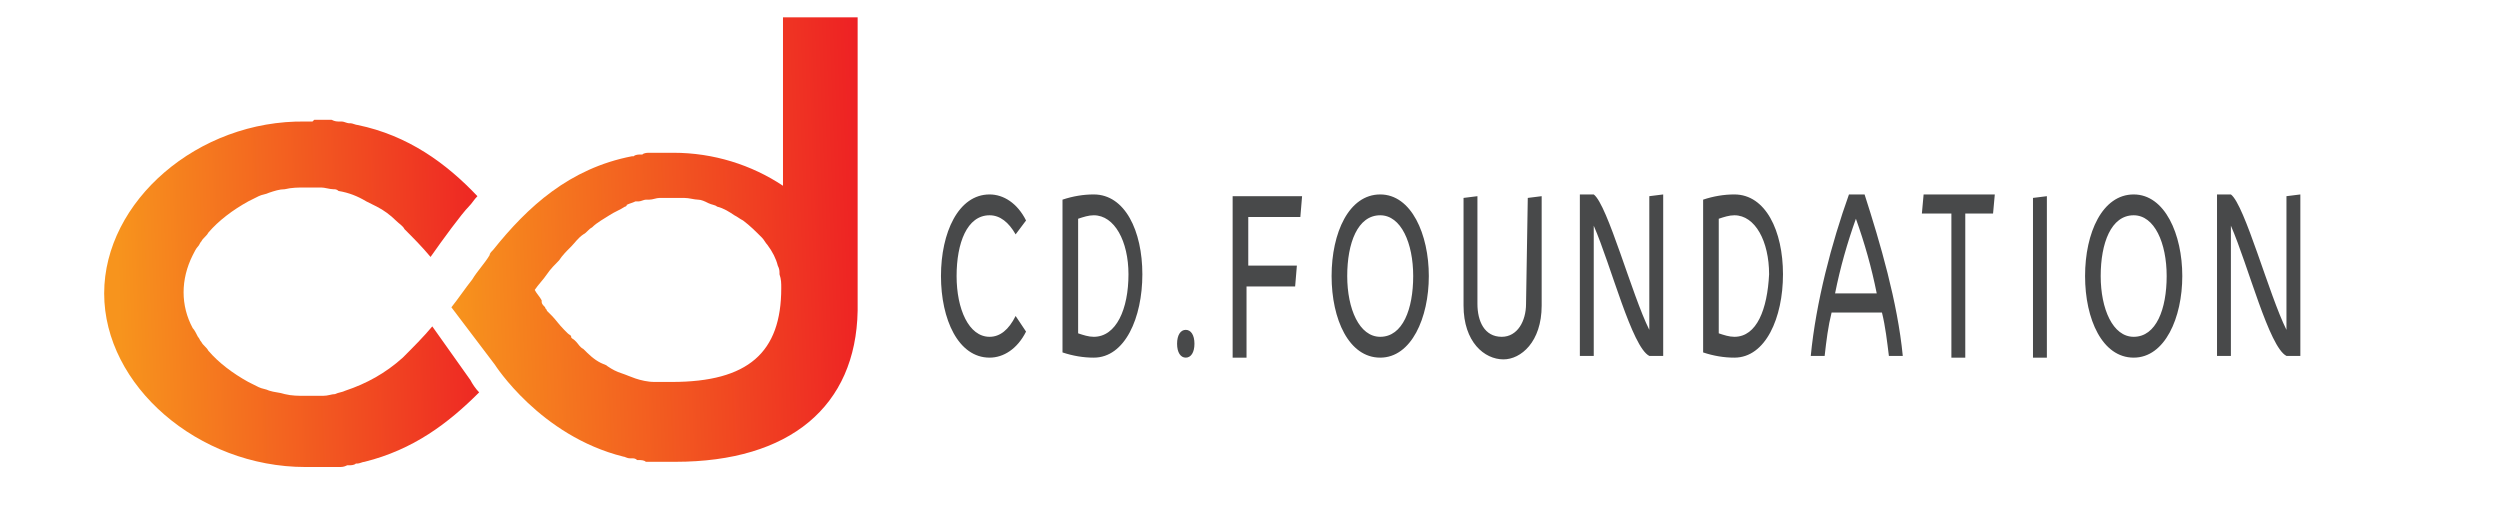
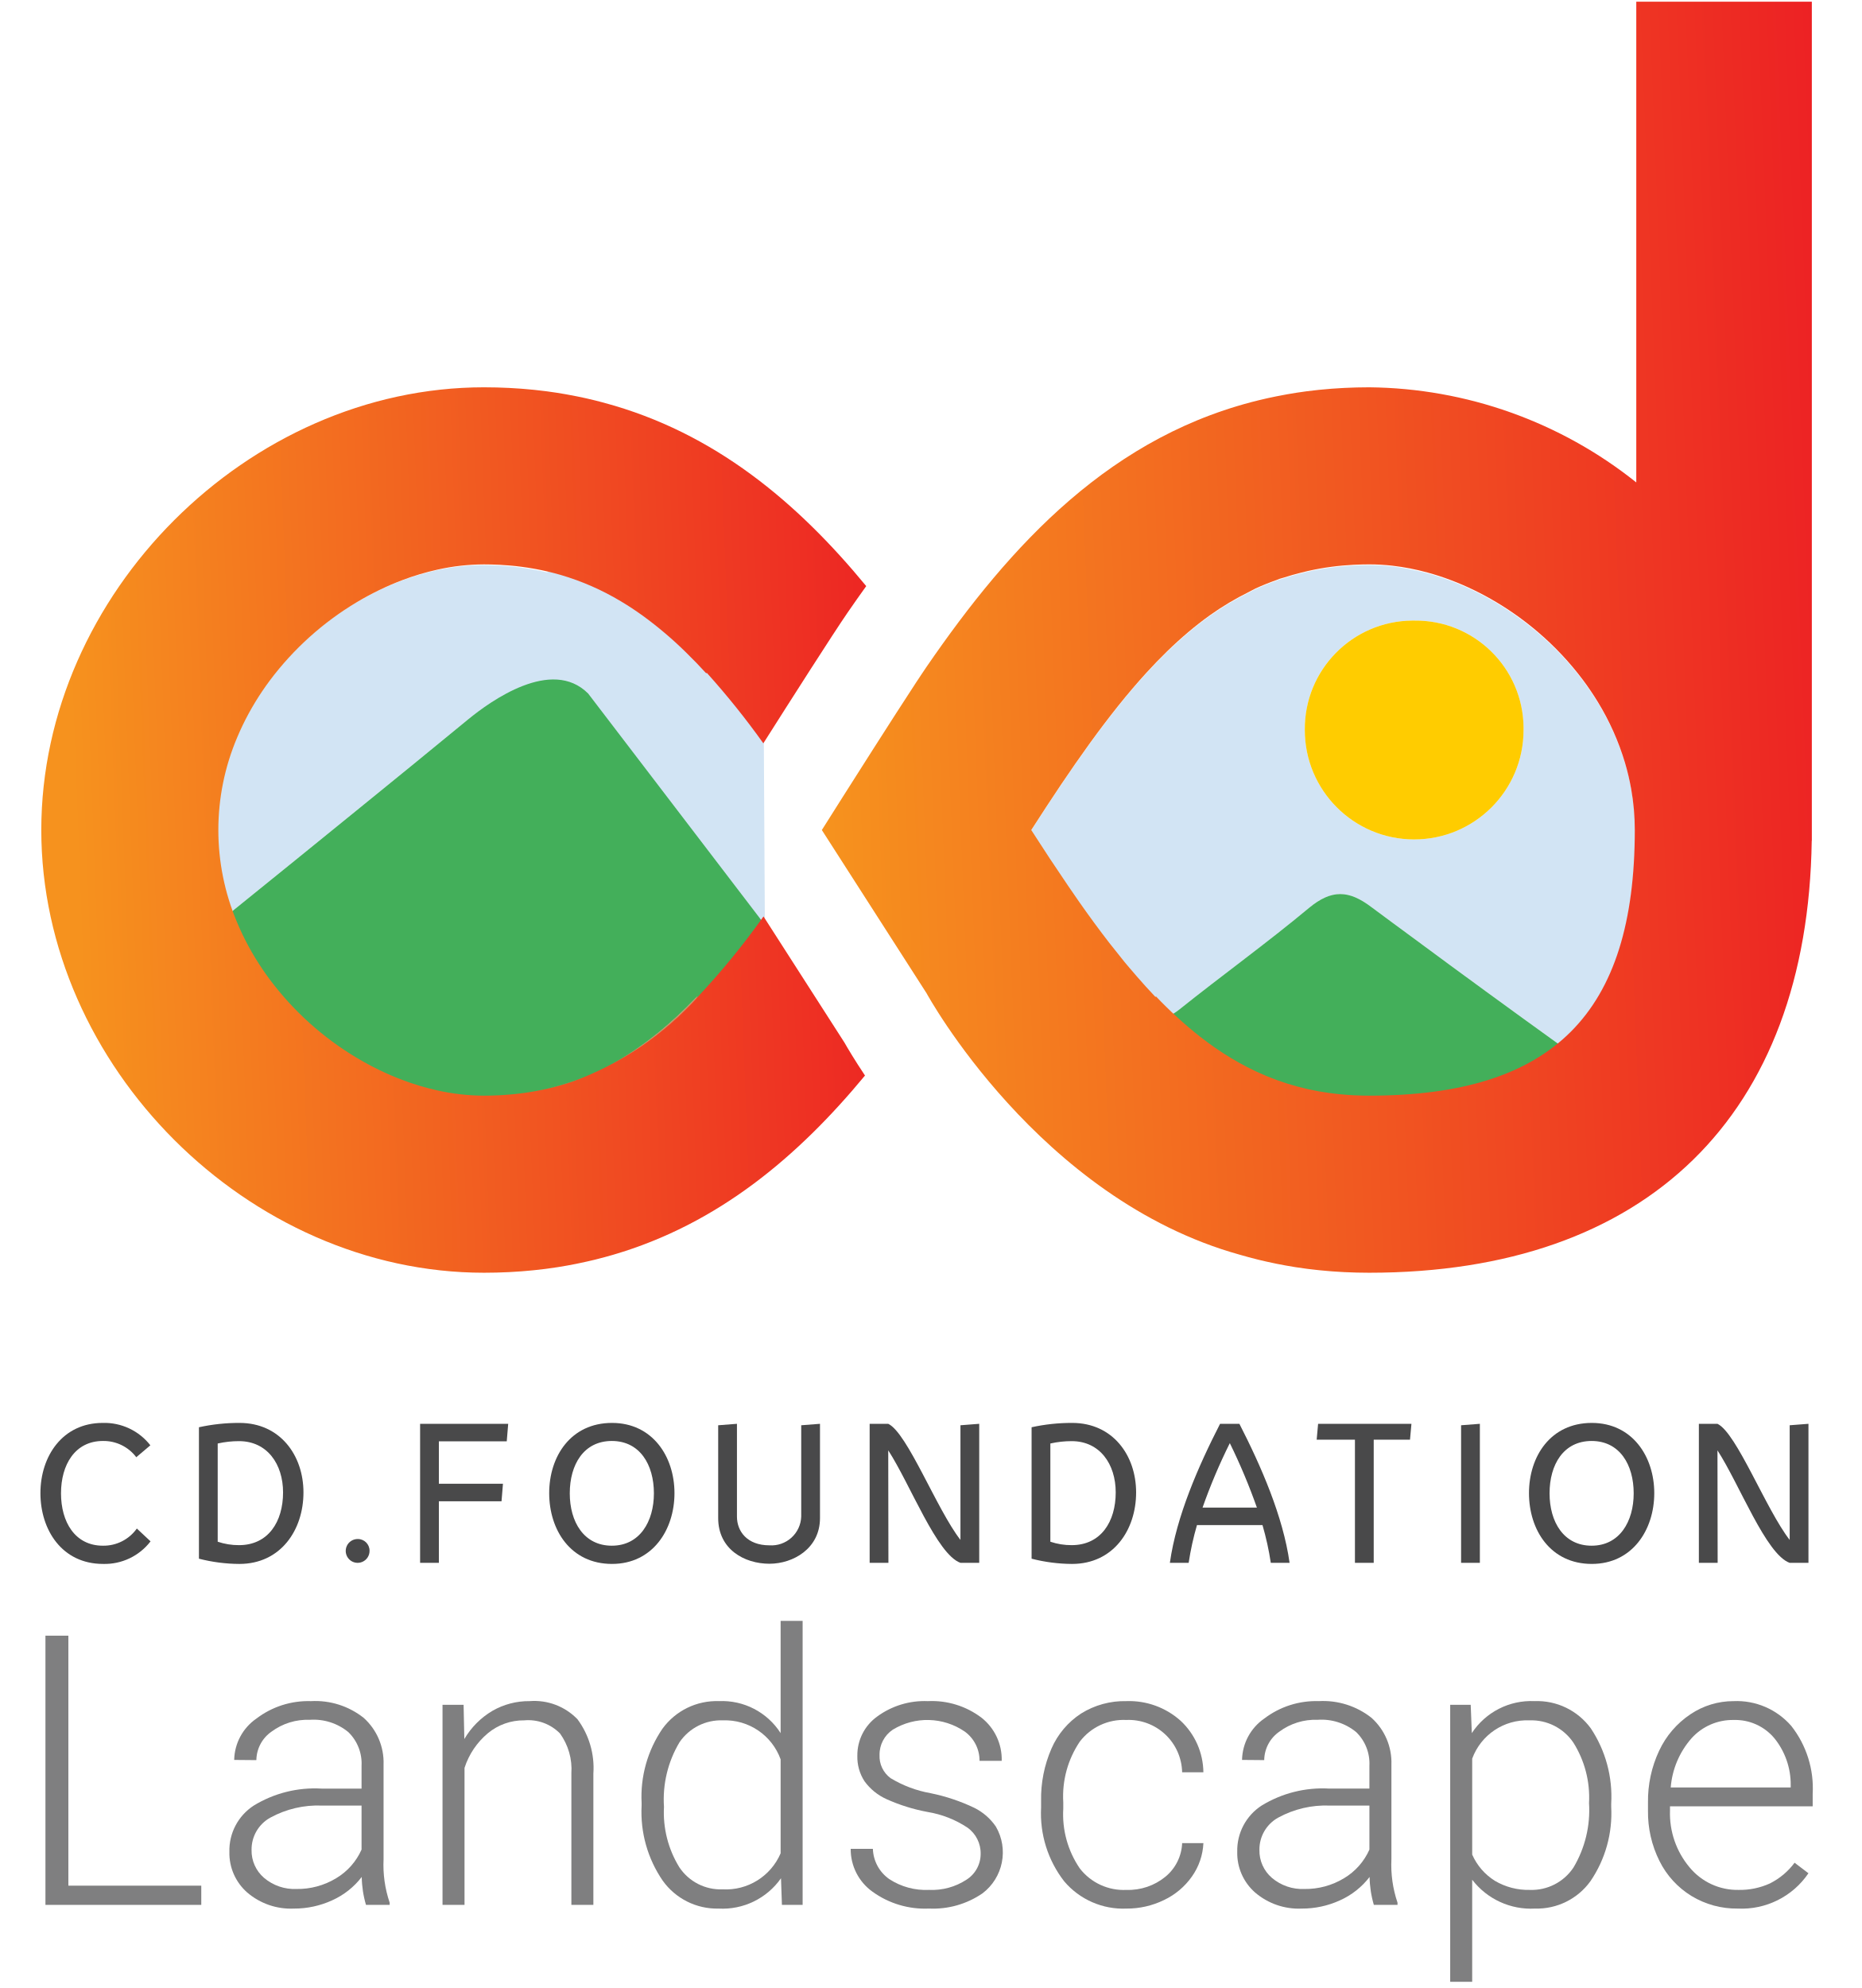
- <svg xmlns="http://www.w3.org/2000/svg" version="1.1" id="Layer_1" x="0px" y="0px" viewBox="0 0 144 29.8" style="enable-background:new 0 0 144 29.8;" xml:space="preserve">
-   <style type="text/css">
- 	.st0{fill:#48494A;}
- 	.st1{fill:#C49A6C;}
- 	.st2{fill:url(#SVGID_1_);}
- 	.st3{fill:url(#SVGID_2_);}
- 	.st4{fill:url(#SVGID_3_);}
- 	.st5{fill:url(#SVGID_4_);}
- </style>
-   <path class="st0" d="M57,19.4c-1.2,0-1.9-1.6-1.9-3.5s0.6-3.5,1.9-3.5c0.6,0,1.1,0.4,1.5,1.1l0.6-0.8c-0.5-1-1.3-1.5-2.1-1.5  c-1.8,0-2.8,2.2-2.8,4.7s1,4.7,2.8,4.7c0.8,0,1.6-0.5,2.1-1.5l-0.6-0.9C58.1,19,57.6,19.4,57,19.4L57,19.4z M63,11.2  c-0.6,0-1.2,0.1-1.8,0.3v8.8c0.6,0.2,1.2,0.3,1.8,0.3c1.8,0,2.8-2.3,2.8-4.8S64.8,11.2,63,11.2L63,11.2z M63,19.4  c-0.3,0-0.6-0.1-0.9-0.2v-6.6c0.3-0.1,0.6-0.2,0.9-0.2c1.2,0,2,1.5,2,3.4C65,17.8,64.3,19.4,63,19.4z M68.3,19  c-0.3,0-0.5,0.3-0.5,0.8s0.2,0.8,0.5,0.8c0.3,0,0.5-0.3,0.5-0.8c0,0,0,0,0,0C68.8,19.3,68.6,19,68.3,19L68.3,19z M71,20.6h0.8v-4.1  h2.8l0.1-1.2h-2.8v-2.8h3l0.1-1.2H71L71,20.6L71,20.6z M79.5,11.2c-1.8,0-2.8,2.2-2.8,4.7s1,4.7,2.8,4.7c1.8,0,2.8-2.3,2.8-4.7  S81.3,11.2,79.5,11.2L79.5,11.2z M79.5,19.4c-1.2,0-1.9-1.6-1.9-3.5s0.6-3.5,1.9-3.5c1.2,0,1.9,1.6,1.9,3.5S80.8,19.4,79.5,19.4  L79.5,19.4z M87.9,17.5c0,1-0.5,1.9-1.4,1.9c-1,0-1.4-0.9-1.4-1.9v-6.2l-0.8,0.1v6.2c0,2.1,1.2,3.1,2.3,3.1c1,0,2.2-1,2.2-3.1v-6.3  l-0.8,0.1L87.9,17.5z M95,19c-1-2-2.4-7.2-3.2-7.8h-0.8v9.3h0.8V13c1,2.3,2.2,7,3.2,7.5h0.8v-9.3L95,11.3L95,19z M99.9,11.2  c-0.6,0-1.2,0.1-1.8,0.3v8.8c0.6,0.2,1.2,0.3,1.8,0.3c1.8,0,2.8-2.3,2.8-4.8S101.7,11.2,99.9,11.2L99.9,11.2z M99.9,19.4  c-0.3,0-0.6-0.1-0.9-0.2v-6.6c0.3-0.1,0.6-0.2,0.9-0.2c1.2,0,2,1.5,2,3.4C101.8,17.8,101.2,19.4,99.9,19.4L99.9,19.4z M106.5,11.2  c-1,2.8-1.9,6.2-2.2,9.3h0.8c0.1-0.9,0.2-1.7,0.4-2.5h2.9c0.2,0.8,0.3,1.7,0.4,2.5h0.8c-0.3-3.1-1.3-6.5-2.2-9.3L106.5,11.2z   M105.7,16.9c0.3-1.5,0.7-2.9,1.2-4.3c0.5,1.4,0.9,2.8,1.2,4.3H105.7z M110.7,12.3h1.7v8.3h0.8v-8.3h1.6l0.1-1.1h-4.1L110.7,12.3  L110.7,12.3z M117.1,20.6h0.8v-9.3l-0.8,0.1V20.6L117.1,20.6z M122.9,11.2c-1.8,0-2.8,2.2-2.8,4.7s1,4.7,2.8,4.7  c1.8,0,2.8-2.3,2.8-4.7S124.7,11.2,122.9,11.2L122.9,11.2z M122.9,19.4c-1.2,0-1.9-1.6-1.9-3.5s0.6-3.5,1.9-3.5  c1.2,0,1.9,1.6,1.9,3.5S124.2,19.4,122.9,19.4L122.9,19.4z M131.7,11.3V19c-1-2-2.4-7.2-3.2-7.8h-0.8v9.3h0.8V13  c1,2.3,2.2,7,3.2,7.5h0.8v-9.3L131.7,11.3z" />
-   <path class="st1" d="M-215.6,89.2c1.4-0.2,2.8-0.4,4.1-0.8s2.7-0.7,4-1.1c7.7-2.6,14.4-7.4,20.8-14.1l-0.1-0.1  C-195.3,82-204.3,87.6-215.6,89.2L-215.6,89.2z" />
-   <linearGradient id="SVGID_1_" gradientUnits="userSpaceOnUse" x1="-142.21" y1="5038.123" x2="-288.49" y2="5043.683" gradientTransform="matrix(1 0 0 1 0 -4951.504)">
-     <stop offset="0" style="stop-color:#ED1C24" />
-     <stop offset="1" style="stop-color:#F7941D" />
-   </linearGradient>
-   <path class="st2" d="M-219.7,89.6h0.2c0.6,0,1.2-0.1,1.8-0.1c-0.6,0.1-1.2,0.1-1.9,0.1H-219.7z" />
-   <linearGradient id="SVGID_2_" gradientUnits="userSpaceOnUse" x1="-144.82" y1="4969.371" x2="-291.1" y2="4974.931" gradientTransform="matrix(1 0 0 1 0 -4951.504)">
-     <stop offset="0" style="stop-color:#ED1C24" />
-     <stop offset="1" style="stop-color:#F7941D" />
-   </linearGradient>
-   <path class="st3" d="M-185.2,19.3l-0.1,0.1L-185.2,19.3z" />
-   <linearGradient id="SVGID_3_" gradientUnits="userSpaceOnUse" x1="29.841" y1="4967.951" x2="6.84" y2="4968.824" gradientTransform="matrix(1 0 0 1 0 -4951.504)">
-     <stop offset="0" style="stop-color:#ED1C24" />
-     <stop offset="1" style="stop-color:#F7941D" />
-   </linearGradient>
-   <path class="st4" d="M24.9,18.8c-0.5,0.6-1.1,1.2-1.7,1.8c-1,0.9-2.1,1.5-3.3,1.9c-0.2,0.1-0.4,0.1-0.6,0.2c-0.2,0-0.4,0.1-0.7,0.1  c-0.1,0-0.1,0-0.2,0l-0.1,0c-0.1,0-0.2,0-0.3,0h-0.4c-0.4,0-0.8,0-1.2-0.1c-0.3-0.1-0.6-0.1-0.9-0.2c-0.2-0.1-0.4-0.1-0.6-0.2  c-0.2-0.1-0.4-0.2-0.6-0.3c-0.9-0.5-1.7-1.1-2.3-1.8c-0.1-0.2-0.3-0.3-0.4-0.5c-0.1-0.1-0.1-0.2-0.2-0.3c-0.1-0.2-0.2-0.4-0.3-0.5  c-0.7-1.3-0.7-2.8,0-4.2c0.1-0.2,0.2-0.4,0.3-0.5c0.1-0.1,0.1-0.2,0.2-0.3c0.1-0.2,0.3-0.3,0.4-0.5c0.6-0.7,1.4-1.3,2.3-1.8  c0.2-0.1,0.4-0.2,0.6-0.3c0.2-0.1,0.4-0.1,0.6-0.2c0.3-0.1,0.6-0.2,0.9-0.2c0.4-0.1,0.8-0.1,1.2-0.1H18c0.1,0,0.2,0,0.3,0l0.1,0  l0.1,0c0.2,0,0.5,0.1,0.7,0.1c0.1,0,0.2,0,0.3,0.1c0.6,0.1,1.1,0.3,1.6,0.6c0.2,0.1,0.4,0.2,0.6,0.3c0.4,0.2,0.8,0.5,1.1,0.8  c0.2,0.2,0.4,0.3,0.5,0.5l0,0c0.5,0.5,1,1,1.5,1.6c0.7-1,1.8-2.5,2.2-2.9c0.2-0.2,0.3-0.4,0.5-0.6c-1.8-1.9-4-3.5-6.9-4.1h0  c-0.1,0-0.3-0.1-0.4-0.1l-0.1,0c-0.1,0-0.3-0.1-0.4-0.1l-0.1,0c-0.2,0-0.3,0-0.5-0.1h0c-0.1,0-0.2,0-0.3,0h-0.1l-0.2,0h-0.1l-0.2,0  h-0.1L18,7h-0.4C11.4,6.9,6,11.6,6,16.9s5.4,10,11.6,10H18l0.2,0h0.1l0.2,0h0.1l0.2,0h0.1l0.2,0l0.1,0l0.3,0h0c0.2,0,0.3,0,0.5-0.1  l0.1,0c0.1,0,0.3,0,0.4-0.1l0.1,0c0.1,0,0.3-0.1,0.4-0.1l0,0c2.8-0.7,4.8-2.2,6.6-4c-0.2-0.2-0.4-0.5-0.5-0.7L24.9,18.8z" />
-   <linearGradient id="SVGID_4_" gradientUnits="userSpaceOnUse" x1="50.844" y1="4964.917" x2="25.883" y2="4965.898" gradientTransform="matrix(1 0 0 1 0 -4951.504)">
-     <stop offset="0" style="stop-color:#ED1C24" />
-     <stop offset="1" style="stop-color:#F7941D" />
-   </linearGradient>
-   <path class="st5" d="M45.1,1v9.7c-1.8-1.2-4-1.9-6.3-1.9h-0.4l-0.2,0l-0.1,0l-0.2,0h-0.1l-0.2,0h0c-0.1,0-0.2,0-0.2,0h0  c-0.1,0-0.3,0-0.4,0.1l-0.1,0c-0.1,0-0.3,0-0.4,0.1l-0.1,0c-3.6,0.7-6,2.9-8,5.4c-0.1,0.1-0.2,0.2-0.2,0.3c-0.3,0.5-0.7,0.9-1,1.4  c-0.4,0.5-0.8,1.1-1.2,1.6l2.5,3.3c0,0,2.6,4.1,7.4,5.3l0,0c0.1,0,0.2,0.1,0.4,0.1l0.1,0c0.1,0,0.2,0,0.3,0.1l0.1,0  c0.1,0,0.3,0,0.4,0.1h0l0.2,0l0,0l0.2,0h0.1l0.2,0h0.1l0.2,0h0.1l0.2,0h0.4c6.6,0,10.4-3.2,10.5-8.7V1H45.1z M38.7,22h-0.4  c-0.1,0-0.2,0-0.3,0l-0.1,0c-0.1,0-0.1,0-0.2,0c-0.4,0-0.8-0.1-1.1-0.2c-0.3-0.1-0.5-0.2-0.8-0.3c-0.3-0.1-0.5-0.2-0.8-0.4  c-0.1-0.1-0.2-0.1-0.4-0.2c-0.4-0.2-0.7-0.5-1-0.8l0,0c-0.2-0.1-0.3-0.3-0.4-0.4c0,0,0,0-0.1-0.1c-0.1-0.1-0.2-0.1-0.2-0.2  s-0.1-0.1-0.2-0.2s-0.1-0.1-0.2-0.2c-0.3-0.3-0.5-0.6-0.7-0.8c-0.1-0.1-0.2-0.2-0.3-0.3c0-0.1-0.1-0.1-0.1-0.2  c-0.1-0.1-0.2-0.2-0.2-0.3l0-0.1c-0.1-0.2-0.3-0.4-0.4-0.6c0.2-0.3,0.5-0.6,0.7-0.9c0.2-0.3,0.5-0.6,0.7-0.8  c0.2-0.3,0.4-0.5,0.7-0.8c0.2-0.2,0.4-0.5,0.7-0.7c0.2-0.1,0.3-0.3,0.5-0.4c0.3-0.3,0.7-0.5,1-0.7c0.3-0.2,0.6-0.3,0.9-0.5  c0,0,0.1,0,0.1-0.1l0,0c0.2-0.1,0.3-0.1,0.5-0.2l0.1,0c0,0,0.1,0,0.1,0c0.1,0,0.3-0.1,0.4-0.1l0.2,0c0.2,0,0.4-0.1,0.6-0.1l0.1,0  l0.1,0c0.1,0,0.2,0,0.3,0h0.4c0.2,0,0.4,0,0.5,0c0.3,0,0.6,0.1,0.8,0.1c0.2,0,0.4,0.1,0.6,0.2c0.2,0.1,0.4,0.1,0.5,0.2  c0.4,0.1,0.7,0.3,1,0.5c0.2,0.1,0.3,0.2,0.5,0.3c0.4,0.3,0.7,0.6,1.1,1c0.1,0.1,0.2,0.3,0.3,0.4c0.3,0.4,0.5,0.8,0.6,1.2  c0.1,0.2,0.1,0.3,0.1,0.5c0.1,0.3,0.1,0.5,0.1,0.8C45,20.3,43.1,22,38.7,22L38.7,22z" />
+ <svg xmlns="http://www.w3.org/2000/svg" xmlns:xlink="http://www.w3.org/1999/xlink" id="Layer_1" data-name="Layer 1" viewBox="0 0 177 189">
+   <defs>
+     <style>.cls-1{fill:#49494a;}.cls-2{opacity:0.7;}.cls-3{fill:#d2e4f4;}.cls-4{fill:#43af5a;}.cls-5{fill:#fc0;}.cls-6{fill:#c3996b;}.cls-7{fill:url(#linear-gradient);}.cls-8{fill:url(#linear-gradient-2);}.cls-9{fill:url(#linear-gradient-3);}.cls-10{fill:url(#linear-gradient-4);}.cls-11{fill:url(#linear-gradient-5);}.cls-12{fill:url(#linear-gradient-6);}.cls-13{fill:url(#linear-gradient-7);}</style>
+     <linearGradient id="linear-gradient" x1="91.711" y1="102.563" x2="7.93" y2="105.744" gradientUnits="userSpaceOnUse">
+       <stop offset="0" stop-color="#ec1c24" />
+       <stop offset="1" stop-color="#f6921e" />
+     </linearGradient>
+     <linearGradient id="linear-gradient-2" x1="89.795" y1="52.104" x2="6.014" y2="55.285" xlink:href="#linear-gradient" />
+     <linearGradient id="linear-gradient-3" x1="90.813" y1="77.212" x2="7.143" y2="80.389" xlink:href="#linear-gradient" />
+     <linearGradient id="linear-gradient-4" x1="91.77" y1="102.428" x2="8.1" y2="105.605" xlink:href="#linear-gradient" />
+     <linearGradient id="linear-gradient-5" x1="90.277" y1="63.112" x2="6.607" y2="66.289" xlink:href="#linear-gradient" />
+     <linearGradient id="linear-gradient-6" x1="89.857" y1="52.035" x2="6.187" y2="55.213" xlink:href="#linear-gradient" />
+     <linearGradient id="linear-gradient-7" x1="179.287" y1="59.175" x2="78.311" y2="63.147" xlink:href="#linear-gradient" />
+   </defs>
+   <path class="cls-1" d="M9.783,146.95c-2.661,0-3.982-2.266-3.982-4.978,0-2.729,1.339-4.978,3.982-4.978a3.894,3.894,0,0,1,3.176,1.545l1.339-1.133A5.543,5.543,0,0,0,9.766,135.277c-3.828,0-5.922,3.176-5.922,6.677,0,3.485,2.043,6.729,5.957,6.729a5.499,5.499,0,0,0,4.515-2.146l-1.304-1.219A3.881,3.881,0,0,1,9.783,146.95Z" />
+   <path class="cls-1" d="M22.779,135.277a17.744,17.744,0,0,0-3.862.412v12.497a15.758,15.758,0,0,0,3.845.498c3.914,0,6.094-3.21,6.094-6.798C28.856,138.349,26.624,135.277,22.779,135.277ZM22.727,146.898a6.26,6.26,0,0,1-2.026-.326v-9.338a9.205,9.205,0,0,1,2.026-.224c2.678,0,4.189,2.18,4.189,4.875C26.916,144.667,25.509,146.898,22.727,146.898Z" />
+   <path class="cls-1" d="M34.041,146.315a1.133,1.133,0,1,0,1.099,1.116A1.11,1.11,0,0,0,34.041,146.315Z" />
+   <polygon class="cls-1" points="39.947 148.581 41.732 148.581 41.732 142.727 47.689 142.727 47.826 141.062 41.732 141.062 41.732 137.027 48.186 137.027 48.324 135.362 39.947 135.362 39.947 148.581" />
+   <path class="cls-1" d="M58.196,135.277c-3.931,0-5.974,3.193-5.974,6.677,0,3.502,2.043,6.729,5.974,6.729,3.845,0,5.939-3.227,5.939-6.729C64.135,138.47,62.041,135.277,58.196,135.277Zm-.017,11.673c-2.661,0-4-2.266-4-4.978,0-2.729,1.322-4.978,4-4.978,2.661,0,4,2.249,4,4.978C62.178,144.649,60.839,146.95,58.178,146.95Z" />
+   <path class="cls-1" d="M76.187,144.186a2.834,2.834,0,0,1-3.021,2.729c-2.111,0-3.09-1.322-3.09-2.729v-8.824l-1.785.138v8.823c0,2.97,2.489,4.343,4.875,4.343,2.249,0,4.806-1.442,4.806-4.343v-8.961l-1.785.138Z" />
+   <path class="cls-1" d="M91.328,146.4c-2.249-2.884-5.047-10.18-6.867-11.038H82.694v13.218h1.785l-.017-10.695c2.111,3.262,4.618,9.888,6.867,10.695H93.113V135.362l-1.785.138Z" />
+   <path class="cls-1" d="M101.955,135.277a17.741,17.741,0,0,0-3.862.412v12.497a15.757,15.757,0,0,0,3.845.498c3.914,0,6.094-3.21,6.094-6.798C108.031,138.349,105.8,135.277,101.955,135.277ZM101.903,146.898a6.262,6.262,0,0,1-2.026-.326v-9.338a9.21,9.21,0,0,1,2.026-.224c2.678,0,4.189,2.18,4.189,4.875C106.092,144.667,104.685,146.898,101.903,146.898Z" />
+   <path class="cls-1" d="M116.015,135.362c-2.06,4.017-4.155,8.806-4.773,13.218h1.786a27.439,27.439,0,0,1,.79-3.588h6.231a27.437,27.437,0,0,1,.79,3.588h1.786c-.618-4.412-2.713-9.201-4.773-13.218Zm-1.666,7.965a53.832,53.832,0,0,1,2.593-6.128,57.037,57.037,0,0,1,2.575,6.128Z" />
+   <polygon class="cls-1" points="125.2 136.873 128.839 136.873 128.839 148.581 130.625 148.581 130.625 136.873 134.075 136.873 134.212 135.362 125.337 135.362 125.2 136.873" />
+   <polygon class="cls-1" points="138.933 148.581 140.719 148.581 140.719 135.362 138.933 135.5 138.933 148.581" />
+   <path class="cls-1" d="M151.363,135.277c-3.931,0-5.974,3.193-5.974,6.677,0,3.502,2.043,6.729,5.974,6.729,3.845,0,5.939-3.227,5.939-6.729C157.302,138.47,155.207,135.277,151.363,135.277Zm-.017,11.673c-2.661,0-4-2.266-4-4.978,0-2.729,1.322-4.978,4-4.978,2.661,0,3.999,2.249,3.999,4.978C155.345,144.649,154.006,146.95,151.345,146.95Z" />
+   <path class="cls-1" d="M170.178,135.5v10.901c-2.249-2.884-5.047-10.18-6.866-11.038H161.543v13.218h1.786l-.017-10.695c2.111,3.262,4.617,9.888,6.866,10.695h1.786V135.362Z" />
+   <g class="cls-2">
+     <path class="cls-1" d="M6.501,179.27H19.139v1.828H4.321V155.504H6.501Z" />
+     <path class="cls-1" d="M34.801,181.098a9.948,9.948,0,0,1-.404-2.654,7.335,7.335,0,0,1-2.821,2.224,8.641,8.641,0,0,1-3.63.782,6.376,6.376,0,0,1-4.438-1.529,4.982,4.982,0,0,1-1.696-3.867,5.09,5.09,0,0,1,2.312-4.395,11.107,11.107,0,0,1,6.442-1.617h3.814v-2.162a4.166,4.166,0,0,0-1.257-3.208,5.195,5.195,0,0,0-3.665-1.169,5.736,5.736,0,0,0-3.639,1.125,3.343,3.343,0,0,0-1.441,2.707l-2.109-.018a4.891,4.891,0,0,1,2.109-3.929,8.122,8.122,0,0,1,5.186-1.661,7.409,7.409,0,0,1,5.019,1.591,5.708,5.708,0,0,1,1.89,4.438v9a11.163,11.163,0,0,0,.58,4.131v.211ZM28.192,179.586a7.062,7.062,0,0,0,3.771-1.02,5.999,5.999,0,0,0,2.417-2.725v-4.184H30.618a9.426,9.426,0,0,0-4.922,1.151,3.456,3.456,0,0,0-1.775,3.067,3.4,3.4,0,0,0,1.187,2.654A4.47,4.47,0,0,0,28.192,179.586Z" />
+     <path class="cls-1" d="M44.083,162.078l.07,3.252a7.552,7.552,0,0,1,2.672-2.681,6.944,6.944,0,0,1,3.533-.923,5.705,5.705,0,0,1,4.553,1.723,7.769,7.769,0,0,1,1.512,5.168v12.48H54.331v-12.498a5.811,5.811,0,0,0-1.081-3.797,4.235,4.235,0,0,0-3.401-1.248,5.321,5.321,0,0,0-3.454,1.222,7.157,7.157,0,0,0-2.224,3.296v13.025h-2.092V162.078Z" />
+     <path class="cls-1" d="M61.01,171.412a11.464,11.464,0,0,1,1.978-7.058,6.365,6.365,0,0,1,5.37-2.628,6.614,6.614,0,0,1,5.871,3.041V154.098h2.092v27H74.352l-.088-2.531a6.793,6.793,0,0,1-5.941,2.883,6.342,6.342,0,0,1-5.3-2.646,11.523,11.523,0,0,1-2.013-7.146Zm2.127.369a9.918,9.918,0,0,0,1.459,5.739,4.719,4.719,0,0,0,4.113,2.101,5.662,5.662,0,0,0,5.52-3.428v-8.93a5.619,5.619,0,0,0-5.484-3.709,4.775,4.775,0,0,0-4.131,2.083A10.599,10.599,0,0,0,63.137,171.781Z" />
+     <path class="cls-1" d="M93.249,176.264A2.997,2.997,0,0,0,91.992,173.75a9.693,9.693,0,0,0-3.788-1.485,17.09,17.09,0,0,1-3.929-1.23,5.234,5.234,0,0,1-2.074-1.696,4.232,4.232,0,0,1-.677-2.426,4.525,4.525,0,0,1,1.881-3.718,7.597,7.597,0,0,1,4.816-1.468,7.819,7.819,0,0,1,5.106,1.573,5.049,5.049,0,0,1,1.925,4.104H93.143a3.406,3.406,0,0,0-1.397-2.777,6.308,6.308,0,0,0-6.855-.185,2.848,2.848,0,0,0-1.257,2.399,2.594,2.594,0,0,0,1.046,2.206,11.063,11.063,0,0,0,3.814,1.433,17.928,17.928,0,0,1,4.148,1.389,5.373,5.373,0,0,1,2.048,1.775,4.882,4.882,0,0,1-1.274,6.363,8.298,8.298,0,0,1-5.071,1.441,8.52,8.52,0,0,1-5.388-1.608,4.951,4.951,0,0,1-2.065-4.069h2.109a3.658,3.658,0,0,0,1.556,2.874,6.359,6.359,0,0,0,3.788,1.028,5.977,5.977,0,0,0,3.551-.967A2.902,2.902,0,0,0,93.249,176.264Z" />
+     <path class="cls-1" d="M107.118,179.674a5.555,5.555,0,0,0,3.683-1.239,4.361,4.361,0,0,0,1.608-3.208h2.021a5.955,5.955,0,0,1-1.09,3.173,6.828,6.828,0,0,1-2.663,2.241,8.026,8.026,0,0,1-3.56.809,7.348,7.348,0,0,1-5.933-2.602,10.517,10.517,0,0,1-2.188-6.996v-.633a11.89,11.89,0,0,1,.984-4.975,7.586,7.586,0,0,1,2.821-3.34,7.788,7.788,0,0,1,4.298-1.178,7.334,7.334,0,0,1,5.159,1.863,6.794,6.794,0,0,1,2.171,4.904h-2.021a5.09,5.09,0,0,0-5.309-4.975,5.245,5.245,0,0,0-4.421,2.057,9.305,9.305,0,0,0-1.573,5.766v.615a9.098,9.098,0,0,0,1.573,5.678A5.281,5.281,0,0,0,107.118,179.674Z" />
+     <path class="cls-1" d="M130.637,181.098a9.947,9.947,0,0,1-.404-2.654,7.335,7.335,0,0,1-2.821,2.224,8.641,8.641,0,0,1-3.63.782,6.376,6.376,0,0,1-4.438-1.529,4.982,4.982,0,0,1-1.696-3.867,5.09,5.09,0,0,1,2.312-4.395A11.107,11.107,0,0,1,126.401,170.041h3.814v-2.162a4.166,4.166,0,0,0-1.257-3.208,5.195,5.195,0,0,0-3.665-1.169,5.736,5.736,0,0,0-3.639,1.125,3.343,3.343,0,0,0-1.441,2.707l-2.109-.018a4.891,4.891,0,0,1,2.109-3.929,8.122,8.122,0,0,1,5.186-1.661,7.409,7.409,0,0,1,5.019,1.591,5.708,5.708,0,0,1,1.89,4.438v9a11.163,11.163,0,0,0,.58,4.131v.211Zm-6.609-1.512a7.062,7.062,0,0,0,3.771-1.02,5.999,5.999,0,0,0,2.417-2.725v-4.184h-3.762a9.426,9.426,0,0,0-4.922,1.151,3.456,3.456,0,0,0-1.775,3.067,3.4,3.4,0,0,0,1.187,2.654A4.47,4.47,0,0,0,124.028,179.586Z" />
+     <path class="cls-1" d="M153.208,171.781a11.454,11.454,0,0,1-1.969,7.058,6.271,6.271,0,0,1-5.273,2.61,7.04,7.04,0,0,1-5.977-2.742v9.703h-2.092v-26.332h1.951l.105,2.689a6.749,6.749,0,0,1,5.959-3.041,6.326,6.326,0,0,1,5.353,2.584,11.707,11.707,0,0,1,1.942,7.172Zm-2.109-.369a9.783,9.783,0,0,0-1.494-5.748,4.818,4.818,0,0,0-4.166-2.109,5.55,5.55,0,0,0-5.449,3.639v9.123a5.585,5.585,0,0,0,2.162,2.496,6.235,6.235,0,0,0,3.322.861,4.773,4.773,0,0,0,4.14-2.118A10.651,10.651,0,0,0,151.098,171.412Z" />
+     <path class="cls-1" d="M165.231,181.449a8.256,8.256,0,0,1-4.386-1.195,8.146,8.146,0,0,1-3.05-3.331,10.385,10.385,0,0,1-1.09-4.79V171.377a11.192,11.192,0,0,1,1.063-4.939,8.461,8.461,0,0,1,2.962-3.454,7.307,7.307,0,0,1,4.113-1.257,6.867,6.867,0,0,1,5.493,2.364,9.59,9.59,0,0,1,2.03,6.46v1.178H158.798v.404a7.964,7.964,0,0,0,1.854,5.388,5.9,5.9,0,0,0,4.667,2.153,6.854,6.854,0,0,0,2.979-.615,6.608,6.608,0,0,0,2.347-1.969l1.318,1.002A7.674,7.674,0,0,1,165.231,181.449Zm-.387-17.93a5.259,5.259,0,0,0-3.999,1.74,8.039,8.039,0,0,0-1.978,4.676H170.276V169.707a6.98,6.98,0,0,0-1.564-4.465A4.848,4.848,0,0,0,164.844,163.52Z" />
+   </g>
+   <path class="cls-3" d="M71.879,65.193c-1.614-2.19-4.459-3.291-6.085-5.071V54.037c-.649-.709-2.383-1.386-3.043-2.028-1.32-1.285.377-1.023-1.014-2.028-.696-.503-3.336.429-4.057,0-1.803-1.073-2.041,1.603-4.057,1.014-.403-.118-1.215,3.515-1.628,3.418a24.955,24.955,0,0,0-2.548-.461c-.164-.021-.327-.042-.492-.06q-.25-.027-.502-.05c-.345-.03-.692-.057-1.044-.075-.044-.002-.088-.004-.133-.005l-.133-.005c-.411-.017-.825-.029-1.247-.029a20.589,20.589,0,0,0-4.443.503,24.276,24.276,0,0,0-3.34,1.001q-1.105.418-2.188.943c-.68.33-1.35.695-2.009,1.085-.04.023-.081.042-.121.065a28.783,28.783,0,0,0-8.267,7.432q-.752,1.007-1.408,2.084-.327.538-.629,1.092a24.791,24.791,0,0,0-1.092,2.278,22.314,22.314,0,0,0-.407,16.49q5.968-4.822,11.923-9.659,5.306-4.312,10.598-8.651c2.158-1.758,8.712-5.863,11.412-1.77,6.341,9.61,11.366,13.425,16.807,21.607l-.15-26.735Z" />
+   <path class="cls-4" d="M72.275,87.328l-16.349-21.394c-3.467-3.467-9.254.699-11.412,2.457q-5.288,4.346-10.598,8.651-5.954,4.839-11.923,9.659c.134.373.254.752.407,1.117a24.787,24.787,0,0,0,1.092,2.278q.301.554.629,1.092.655,1.076,1.408,2.084a28.784,28.784,0,0,0,8.267,7.432c.04.024.081.042.121.065.66.39,1.329.755,2.009,1.085q1.082.524,2.188.943a24.297,24.297,0,0,0,3.34,1.001,20.594,20.594,0,0,0,4.443.503c.431,0,.854-.012,1.274-.03l.104-.004c.035-.001.069-.002.104-.004.358-.018.709-.045,1.059-.076.147-.013.295-.026.44-.041.273-.028.542-.062.81-.099q.609-.082,1.202-.191-.594.109-1.202.191c6.482-.893,11.644-4.121,16.514-9.196l.042.057c2.061-2.147,5.218-3.155,7.253-5.954Z" />
+   <path class="cls-3" d="M155.128,75.101a22.847,22.847,0,0,0-.591-2.496,24.499,24.499,0,0,0-2.573-5.763q-.655-1.076-1.408-2.084a28.358,28.358,0,0,0-4.269-4.556q-.944-.809-1.947-1.53-1.001-.72-2.05-1.346-1.047-.625-2.131-1.151-1.082-.524-2.188-.943-1.105-.418-2.223-.725c-.425-.116-.851-.208-1.276-.299-.693-.148-1.385-.274-2.074-.353a19.547,19.547,0,0,0-2.211-.128c-.422,0-.836.012-1.247.029-.088.004-.177.007-.265.011q-.528.027-1.044.075c-.168.015-.336.032-.502.05-.165.018-.329.039-.492.06-.787.099-1.55.242-2.3.407-.223.049-.442.107-.662.162q-.821.205-1.615.463c-.131.043-.27.07-.401.115-.08.027-.155.066-.234.094-.705.251-1.401.523-2.078.837-.038.018-.074.041-.112.059-.166.077-.324.176-.488.257a27.072,27.072,0,0,0-3.742,2.235q-1.046.75-2.06,1.608-1.015.858-2.005,1.823-.991.964-1.966,2.032-1.365,1.494-2.712,3.184-1.351,1.689-2.704,3.566-1.357,1.876-2.737,3.934-1.383,2.057-2.81,4.287.892,1.39,1.762,2.709c.059.089.116.171.174.259.333.503.663.99.992,1.478.187.276.376.564.561.836.34.498.681.999,1.019,1.481q1.472,2.1,2.926,3.986c.215.279.431.54.647.811.27.34.541.689.811,1.018.303.368.608.716.912,1.07.073.086.147.174.22.258.597.687,1.196,1.355,1.8,1.985l.004.005v-0l0.0 0.0.043-.057c.531.553,1.069,1.065,1.609,1.574a6.865,6.865,0,0,0,.652-.454c4.085-3.268,8.318-6.313,12.329-9.655,2.154-1.782,3.788-1.708,5.942-.074,1.346,1.01,2.708,1.996,4.059,2.997q6.821,5.052,13.726,10.015c4.938-4.082,7.277-10.715,7.277-20.241A22.329,22.329,0,0,0,155.128,75.101Zm-10.255-5.675a10.4,10.4,0,0,1-10.402,10.377l-.021.001a10.401,10.401,0,0,1-10.378-10.423l0-.004v-.003A10.293,10.293,0,0,1,134.281,58.999c.063-.001.127-0.0.19 0.0.009 0.0.018-0.0.027 0a10.262,10.262,0,0,1,10.375,10.147Q144.875,69.286,144.873,69.426Z" />
+   <path class="cls-4" d="M134.471,89.24c-1.351-1.001-2.713-1.987-4.059-2.997-2.154-1.634-3.788-1.708-5.942.074-4.011,3.342-8.244,6.387-12.329,9.655a6.865,6.865,0,0,1-.652.454c.852.804,1.711,1.57,2.592,2.259q.719.562,1.455,1.072a27.123,27.123,0,0,0,3.022,1.82,24.12,24.12,0,0,0,7.836,2.472c.268.036.538.07.81.099.146.015.293.028.44.041.35.031.702.058,1.059.076.069.004.139.005.208.008.42.018.843.03,1.274.03,1.509,0,2.919-.08,4.285-.198,5.836-.502,10.384-2.086,13.726-4.849Q141.292,94.289,134.471,89.24Z" />
+   <path class="cls-5" d="M134.498,59c-.009-0-.018,0-.027-0-.063-.001-.127-.001-.19-0a10.293,10.293,0,0,0-10.209,10.375v.003l-0.0.004a10.401,10.401,0,0,0,10.378,10.423l.021-.001a10.4,10.4,0,0,0,10.402-10.377q.002-.14.001-.279A10.262,10.262,0,0,0,134.498,59Z" />
+   <path class="cls-6" d="M49.688,104.049q1.218-.164,2.375-.435,1.159-.271,2.264-.646a29.831,29.831,0,0,0,11.917-8.057l-.042-.057C61.333,99.928,56.17,103.156,49.688,104.049Z" />
+   <path class="cls-4" d="M47.274,104.268c.035-.001.069-.002.104-.004.358-.018.709-.045,1.059-.076-.35.031-.702.058-1.059.076C47.344,104.266,47.309,104.267,47.274,104.268Z" />
+   <path class="cls-7" d="M47.274,104.268c.035-.001.069-.002.104-.004.358-.018.709-.045,1.059-.076-.35.031-.702.058-1.059.076C47.344,104.266,47.309,104.267,47.274,104.268Z" />
+   <path class="cls-3" d="M47.276,53.762l-.132-.005c-.411-.017-.825-.029-1.247-.029.422,0,.836.012,1.247.029Z" />
+   <path class="cls-8" d="M47.276,53.762l-.132-.005c-.411-.017-.825-.029-1.247-.029.422,0,.836.012,1.247.029Z" />
+   <path class="cls-6" d="M49.803,103.911q1.216-.164,2.372-.435,1.157-.27,2.261-.646a29.792,29.792,0,0,0,11.901-8.047l-.042-.057C61.432,99.796,56.276,103.02,49.803,103.911Z" />
+   <path class="cls-9" d="M72.6,87.126a71.958,71.958,0,0,1-6.262,7.658A29.792,29.792,0,0,1,54.436,102.831q-1.105.375-2.261.646-1.157.27-2.372.435c-.268.036-.537.07-.809.098-.146.015-.293.028-.44.041-.349.03-.701.058-1.058.076-.034.002-.069.003-.104.004l-.104.004c-.419.018-.842.03-1.273.03a20.567,20.567,0,0,1-4.437-.502,24.262,24.262,0,0,1-3.336-1q-1.103-.417-2.185-.942-1.08-.524-2.128-1.149A28.745,28.745,0,0,1,25.674,93.149q-.751-1.006-1.406-2.081-.327-.537-.628-1.091a24.759,24.759,0,0,1-1.091-2.275,22.517,22.517,0,0,1,0-17.583A24.76,24.76,0,0,1,23.64,67.844q.301-.553.628-1.091.654-1.075,1.406-2.081a28.745,28.745,0,0,1,8.256-7.422q1.046-.624,2.128-1.149,1.08-.524,2.185-.942A24.242,24.242,0,0,1,41.579,54.159a20.562,20.562,0,0,1,4.437-.502c.421,0,.835.012,1.246.029l.132.005c.044.002.089.003.132.005.352.018.698.044,1.043.075q.252.023.502.05c.165.018.328.039.491.06a24.928,24.928,0,0,1,2.544.46q.619.146,1.223.322a24.518,24.518,0,0,1,5.7,2.498q1.08.643,2.121,1.397a36.299,36.299,0,0,1,4.051,3.436q.988.963,1.96,2.025l.04-.06A76.056,76.056,0,0,1,72.586,70.667C75.213,66.524,79.181,60.3,80.599,58.237c.569-.828,1.162-1.669,1.77-2.516-6.547-7.952-14.411-14.597-24.915-17.425-.026-.007-.051-.015-.077-.022-.508-.136-1.02-.265-1.54-.382q-.108-.025-.217-.049c-.501-.111-1.009-.212-1.522-.305-.102-.019-.202-.039-.304-.057-.593-.104-1.193-.198-1.803-.278l-.07-.009q-.496-.064-1.001-.117c-.064-.007-.127-.014-.192-.02-.298-.03-.599-.057-.9-.081-.093-.008-.185-.016-.278-.023-.28-.021-.563-.038-.846-.054-.109-.006-.218-.014-.327-.019-.284-.014-.57-.024-.857-.033-.107-.003-.213-.008-.32-.011q-.588-.014-1.184-.015c-22.425,0-42.09,19.664-42.09,42.089S23.591,121,46.016,121q.596,0,1.182-.015c.112-.003.221-.008.333-.012.28-.009.56-.018.837-.031.12-.006.238-.014.358-.021.268-.015.537-.031.802-.051.11-.008.218-.018.328-.027.276-.023.552-.046.825-.074.092-.009.182-.02.274-.029.293-.031.585-.064.874-.101.067-.008.134-.018.201-.027q.477-.063.949-.135l.106-.017c.573-.09,1.136-.193,1.695-.304.107-.021.211-.045.317-.067q.696-.144,1.377-.308c.094-.023.187-.047.28-.07q.735-.184,1.453-.392l.116-.033c10.008-2.935,17.587-9.367,23.928-17.035-.988-1.481-1.644-2.59-1.953-3.132Z" />
+   <path class="cls-10" d="M47.392,104.131c.035-.001.069-.002.104-.004.357-.018.708-.045,1.058-.076-.349.03-.701.058-1.058.076C47.462,104.128,47.427,104.129,47.392,104.131Z" />
+   <polygon class="cls-11" points="67.202 63.959 67.162 64.019 67.162 64.019 67.202 63.959" />
+   <path class="cls-12" d="M47.394,53.691l-.132-.005c-.411-.017-.824-.029-1.246-.029.421,0,.835.012,1.245.029Z" />
+   <path class="cls-13" d="M155.592.161v45.703a41.327,41.327,0,0,0-25.397-9.043q-.597,0-1.184.015c-.107.003-.213.008-.32.011-.287.009-.573.019-.857.033-.11.005-.218.013-.328.019-.283.016-.566.033-.846.054-.093.007-.185.015-.278.023-.302.025-.602.051-.9.081-.064.006-.128.014-.191.02q-.504.053-1.001.117l-.07.009c-.61.079-1.209.174-1.803.278-.102.018-.202.038-.304.057q-.77.14-1.522.305-.109.024-.217.049c-14.653,3.311-24.305,13.912-32.269,25.503l-.002.002c-.336.489-.656.986-.987,1.479-1.085,1.653-2.636,4.067-4.17,6.471-2.011,3.152-3.983,6.27-4.798,7.564l9.956,15.514v0s10.625,19.537,29.785,24.861c.039.011.077.022.116.033.478.139.963.269,1.453.392.093.023.186.047.28.07.454.111.913.212,1.377.308.106.022.211.046.317.067q.837.167,1.695.304l.106.017q.471.073.949.135c.067.009.134.018.201.027.289.037.581.07.874.101.091.01.182.02.274.029.273.027.549.051.825.074.109.009.218.019.328.027.265.02.534.035.802.051.119.007.238.015.358.021.277.014.557.023.837.031.111.003.221.009.333.012q.586.014,1.182.015c26.411,0,41.695-14.95,42.08-41.072h.009V.161Zm-25.397,104.004c-.43,0-.853-.012-1.272-.03-.069-.003-.139-.005-.207-.008-.357-.018-.708-.045-1.058-.076-.147-.013-.294-.026-.44-.041-.272-.028-.541-.062-.809-.098a24.087,24.087,0,0,1-7.825-2.469,27.082,27.082,0,0,1-3.018-1.817q-.735-.509-1.453-1.07a39.818,39.818,0,0,1-4.195-3.828l-.043.057-0-0v0l-.004-.005c-.603-.629-1.201-1.296-1.798-1.982-.073-.085-.147-.172-.22-.258-.304-.353-.608-.701-.911-1.068-.27-.328-.54-.676-.81-1.016-.215-.271-.431-.532-.646-.81q-1.455-1.882-2.922-3.98c-.337-.481-.677-.981-1.017-1.479-.185-.271-.374-.559-.561-.835-.329-.488-.659-.974-.991-1.476-.058-.088-.115-.17-.174-.259q-.87-1.318-1.76-2.705,1.428-2.226,2.806-4.281,1.381-2.054,2.733-3.929,1.355-1.874,2.701-3.562,1.349-1.687,2.708-3.179.974-1.066,1.963-2.03.99-.963,2.003-1.821,1.014-.857,2.057-1.606a27.041,27.041,0,0,1,3.737-2.233c.164-.081.322-.179.488-.256.038-.018.074-.041.112-.059.676-.313,1.371-.585,2.075-.836.079-.028.154-.067.234-.094.13-.045.269-.072.4-.115q.793-.258,1.613-.462c.22-.055.438-.113.661-.162.749-.165,1.511-.308,2.297-.407.163-.021.326-.042.491-.06.166-.018.333-.035.502-.05q.516-.047,1.043-.075c.088-.004.177-.007.265-.011.41-.017.824-.029,1.246-.029a19.524,19.524,0,0,1,2.208.127,22.163,22.163,0,0,1,3.346.651q1.115.305,2.22.724,1.103.417,2.185.942,1.08.524,2.128,1.149,1.046.624,2.048,1.344,1,.719,1.945,1.528a28.322,28.322,0,0,1,4.263,4.55q.751,1.006,1.406,2.081a24.467,24.467,0,0,1,2.57,5.756,22.814,22.814,0,0,1,.59,2.493,22.301,22.301,0,0,1,.345,3.908C155.449,96.369,147.654,104.164,130.195,104.164Z" />
</svg>
